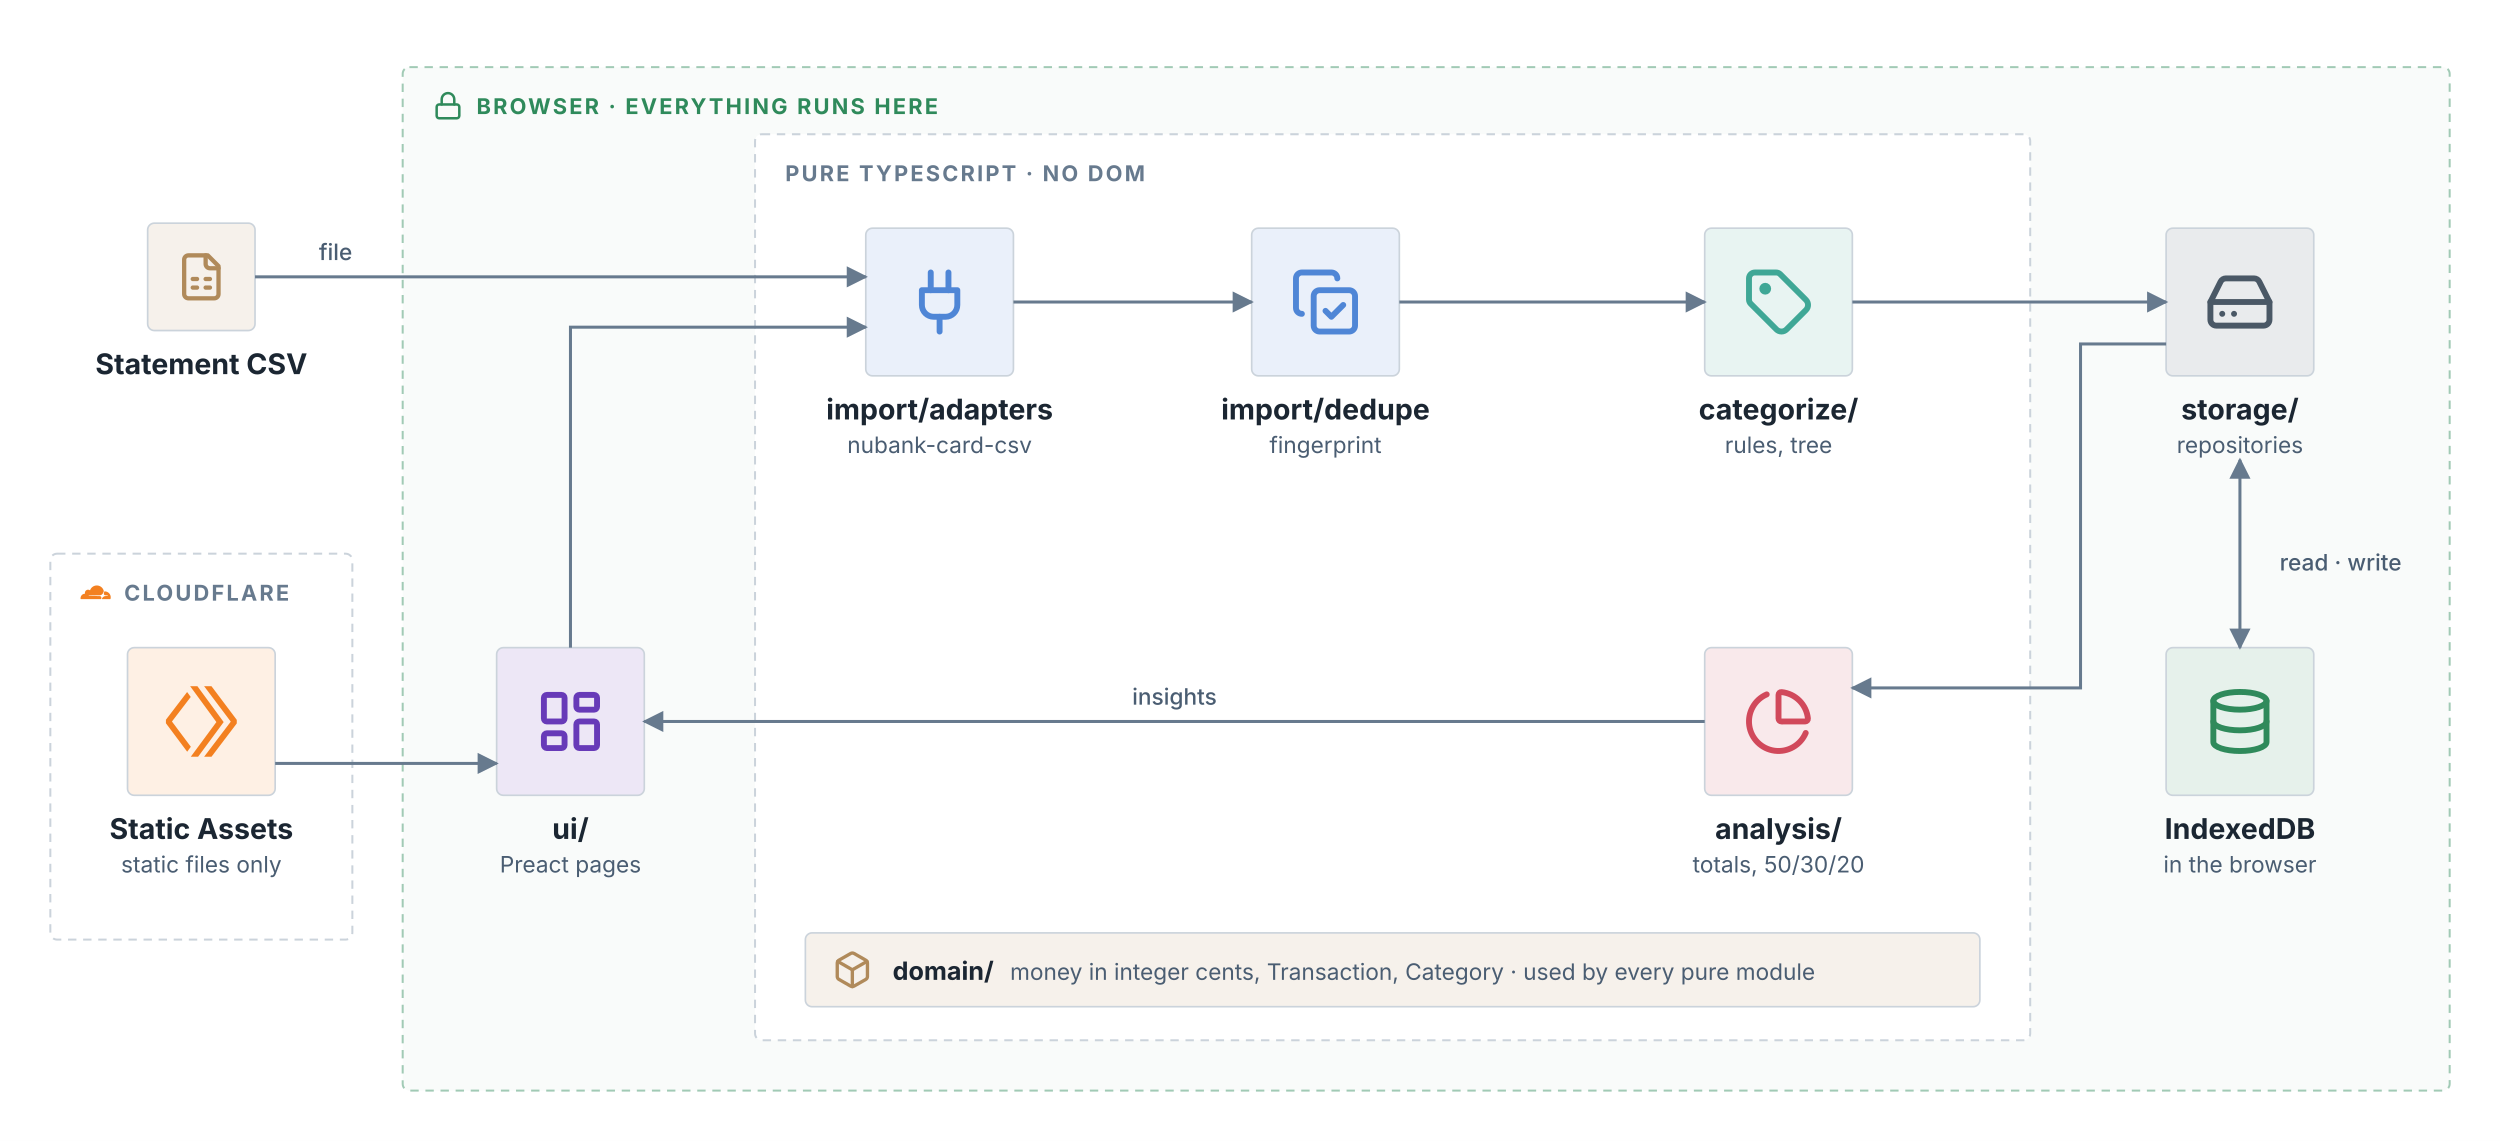
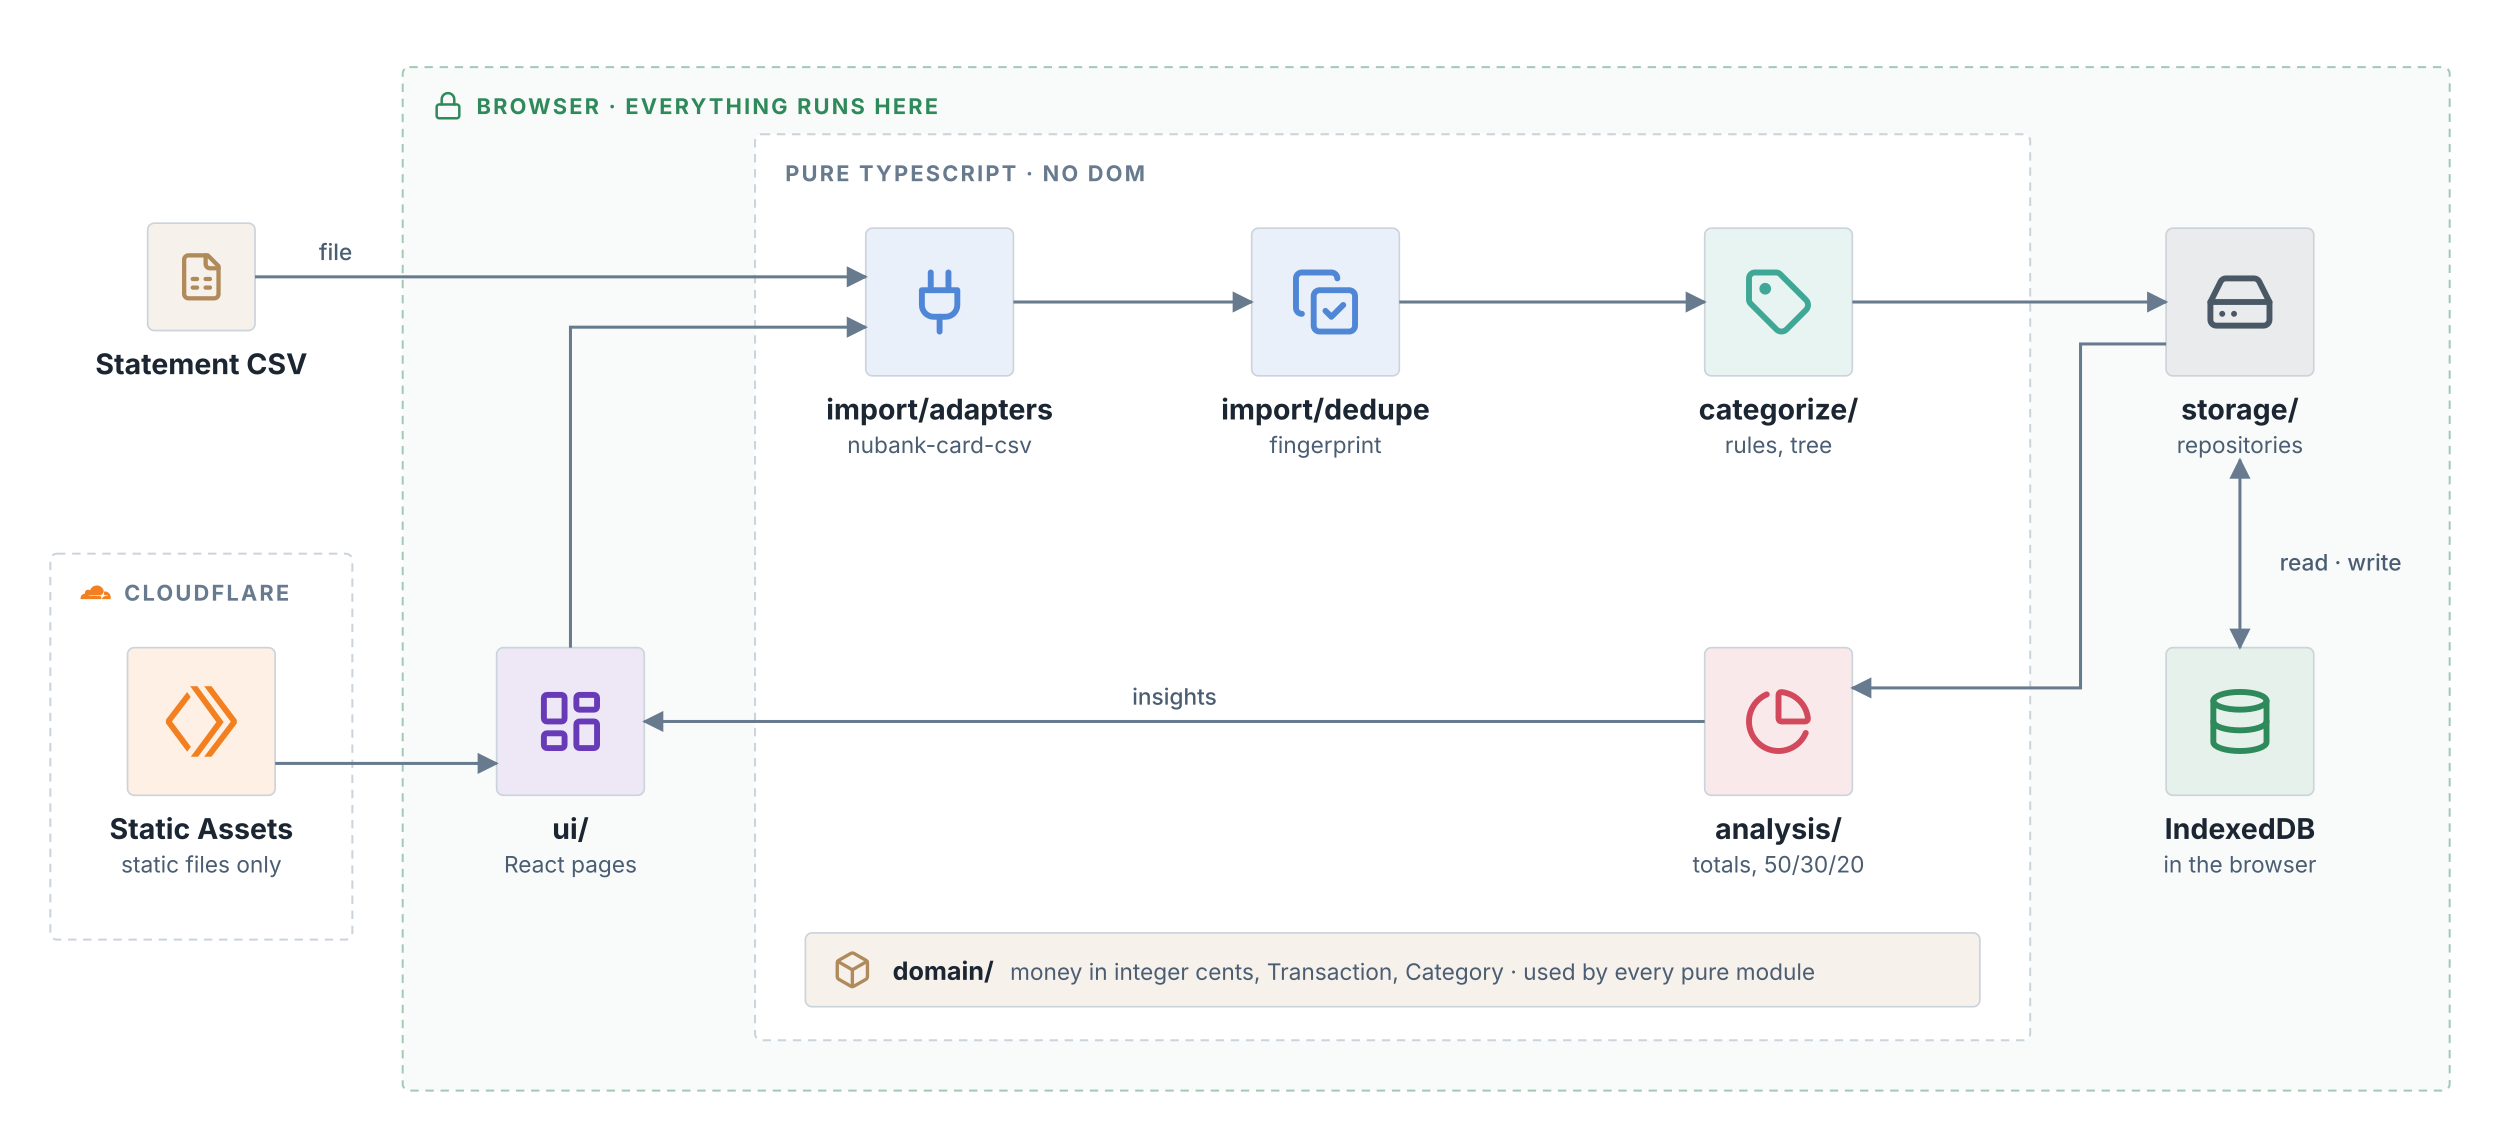
<svg xmlns="http://www.w3.org/2000/svg" viewBox="0 0 1490 680" width="1490" height="680" font-family="Onest, Inter, 'Segoe UI', system-ui, sans-serif">
  <defs>
    <marker id="a" viewBox="0 0 10 10" refX="9" refY="5" markerWidth="7" markerHeight="7" orient="auto-start-reverse">
      <path d="M0 0L10 5L0 10z" fill="#677A8E" />
    </marker>
  </defs>
  <rect width="100%" height="100%" fill="#FFFFFF" />
  <rect x="30" y="330" width="180" height="230" rx="4" fill="none" stroke="#CBD3DB" stroke-width="1.2" stroke-dasharray="5 4" />
  <path transform="translate(48,344) scale(0.75)" d="M16.509 16.845c.147-.507.091-.971-.155-1.315-.225-.316-.605-.499-1.062-.52l-8.659-.112a.156.156 0 0 1-.133-.071c-.028-.042-.035-.099-.021-.155.028-.084.112-.148.204-.156l8.736-.112c1.035-.049 2.16-.887 2.554-1.914l.499-1.301c.021-.056.029-.113.015-.168-.562-2.546-2.835-4.445-5.55-4.445-2.504 0-4.628 1.618-5.388 3.861-.493-.366-1.119-.562-1.794-.499-1.203.119-2.167 1.083-2.286 2.286-.028.31-.007.613.064.894C1.568 13.171 0 14.775 0 16.752c0 .175.014.351.035.527.014.083.084.147.169.147h15.981c.091 0 .176-.065.203-.155l.12-.427zm2.757-5.563c-.077 0-.161 0-.238.011-.057 0-.105.042-.127.098l-.338 1.174c-.147.507-.092.971.154 1.316.226.316.606.498 1.062.519l1.844.113c.056 0 .105.026.133.07.028.043.035.107.021.156-.028.084-.113.148-.204.155l-1.921.112c-1.041.049-2.158.887-2.553 1.914l-.141.358c-.028.071.021.142.099.142h6.598c.077 0 .147-.049.169-.126.112-.408.176-.837.176-1.28 0-2.603-2.125-4.727-4.734-4.727" fill="#F38020" />
  <text x="74" y="358" text-anchor="start" font-size="13" font-weight="700" fill="#677A8E" letter-spacing="1.3">CLOUDFLARE</text>
  <rect x="76.0" y="386.0" width="88" height="88" rx="4" fill="#FEF0E4" stroke="#CBD3DB" stroke-width="1" />
  <path transform="translate(98.88,408.88) scale(1.76)" d="m8.213.063 8.879 12.136-8.67 11.739h2.476l8.665-11.735-8.89-12.14Zm4.728 0 9.02 11.992-9.018 11.883h2.496L24 12.656v-1.199L15.434.063ZM7.178 2.02.01 11.398l-.01 1.2 7.203 9.644 1.238-1.676-6.396-8.556 6.361-8.313Z" fill="#F38020" />
  <text x="120" y="500.0" text-anchor="middle" font-size="17" font-weight="700" fill="#1B2632">Static Assets</text>
  <text x="120" y="520.0" text-anchor="middle" font-size="13.5" font-weight="400" fill="#4A5D72">static files only</text>
  <rect x="88.0" y="133.0" width="64" height="64" rx="4" fill="#F6F1EB" stroke="#CBD3DB" stroke-width="1" />
  <g transform="translate(104.64,149.64) scale(1.28)" fill="none" stroke="#B08A5A" stroke-width="2" stroke-linecap="round" stroke-linejoin="round">
    <path d="M15 2H6a2 2 0 0 0-2 2v16a2 2 0 0 0 2 2h12a2 2 0 0 0 2-2V7Z" />
    <path d="M14 2v4a2 2 0 0 0 2 2h4" />
    <path d="M8 13h2M14 13h2M8 17h2M14 17h2" />
  </g>
  <text x="120" y="223.0" text-anchor="middle" font-size="17" font-weight="700" fill="#1B2632">Statement CSV</text>
  <rect x="240" y="40" width="1220" height="610" rx="4" fill="#F9FBFA" stroke="#A1CAB5" stroke-width="1.2" stroke-dasharray="5 4" />
  <g transform="translate(258,54) scale(0.75)" fill="none" stroke="#2F8A5B" stroke-width="2" stroke-linecap="round" stroke-linejoin="round">
    <rect width="18" height="11" x="3" y="11" rx="2" />
    <path d="M7 11V7a5 5 0 0 1 10 0v4" />
  </g>
  <text x="284" y="68" text-anchor="start" font-size="13" font-weight="700" fill="#2F8A5B" letter-spacing="1.3">BROWSER · EVERYTHING RUNS HERE</text>
  <rect x="450" y="80" width="760" height="540" rx="4" fill="#FFFFFF" stroke="#CBD3DB" stroke-width="1.2" stroke-dasharray="5 4" />
  <text x="468" y="108" text-anchor="start" font-size="13" font-weight="700" fill="#677A8E" letter-spacing="1.3">PURE TYPESCRIPT · NO DOM</text>
  <rect x="296.0" y="386.0" width="88" height="88" rx="4" fill="#EDE7F6" stroke="#CBD3DB" stroke-width="1" />
  <g transform="translate(318.88,408.88) scale(1.76)" fill="none" stroke="#673AB8" stroke-width="2" stroke-linecap="round" stroke-linejoin="round">
    <rect width="7" height="9" x="3" y="3" rx="1" />
    <rect width="7" height="5" x="14" y="3" rx="1" />
    <rect width="7" height="9" x="14" y="12" rx="1" />
    <rect width="7" height="5" x="3" y="16" rx="1" />
  </g>
  <text x="340" y="500.0" text-anchor="middle" font-size="17" font-weight="700" fill="#1B2632">ui/</text>
-   <text x="340" y="520.0" text-anchor="middle" font-size="13.5" font-weight="400" fill="#4A5D72">Preact pages</text>
+   <text x="340" y="520.0" text-anchor="middle" font-size="13.5" font-weight="400" fill="#4A5D72">React pages</text>
  <rect x="516.0" y="136.0" width="88" height="88" rx="4" fill="#EAF0FA" stroke="#CBD3DB" stroke-width="1" />
  <g transform="translate(538.88,158.88) scale(1.76)" fill="none" stroke="#4F86D6" stroke-width="2" stroke-linecap="round" stroke-linejoin="round">
    <path d="M12 22v-5" />
    <path d="M9 8V2" />
    <path d="M15 8V2" />
    <path d="M18 8v5a4 4 0 0 1-4 4h-4a4 4 0 0 1-4-4V8Z" />
  </g>
  <text x="560" y="250.0" text-anchor="middle" font-size="17" font-weight="700" fill="#1B2632">import/adapters</text>
  <text x="560" y="270.0" text-anchor="middle" font-size="13.5" font-weight="400" fill="#4A5D72">nubank-card-csv</text>
  <rect x="746.0" y="136.0" width="88" height="88" rx="4" fill="#EAF0FA" stroke="#CBD3DB" stroke-width="1" />
  <g transform="translate(768.88,158.88) scale(1.76)" fill="none" stroke="#4F86D6" stroke-width="2" stroke-linecap="round" stroke-linejoin="round">
    <path d="m12 15 2 2 4-4" />
    <rect width="14" height="14" x="8" y="8" rx="2" />
    <path d="M4 16c-1.1 0-2-.9-2-2V4c0-1.1.9-2 2-2h10c1.1 0 2 .9 2 2" />
  </g>
  <text x="790" y="250.0" text-anchor="middle" font-size="17" font-weight="700" fill="#1B2632">import/dedupe</text>
  <text x="790" y="270.0" text-anchor="middle" font-size="13.5" font-weight="400" fill="#4A5D72">fingerprint</text>
  <rect x="1016.0" y="136.0" width="88" height="88" rx="4" fill="#E8F4F2" stroke="#CBD3DB" stroke-width="1" />
  <g transform="translate(1038.88,158.88) scale(1.76)" fill="none" stroke="#3FA796" stroke-width="2" stroke-linecap="round" stroke-linejoin="round">
    <path d="M12.586 2.586A2 2 0 0 0 11.172 2H4a2 2 0 0 0-2 2v7.172a2 2 0 0 0 .586 1.414l8.704 8.704a2.426 2.426 0 0 0 3.42 0l6.58-6.58a2.426 2.426 0 0 0 0-3.42z" />
    <circle cx="7.5" cy="7.5" r="1" />
  </g>
  <text x="1060" y="250.0" text-anchor="middle" font-size="17" font-weight="700" fill="#1B2632">categorize/</text>
  <text x="1060" y="270.0" text-anchor="middle" font-size="13.5" font-weight="400" fill="#4A5D72">rules, tree</text>
  <rect x="1016.0" y="386.0" width="88" height="88" rx="4" fill="#F9E9EB" stroke="#CBD3DB" stroke-width="1" />
  <g transform="translate(1038.88,408.88) scale(1.76)" fill="none" stroke="#D1495B" stroke-width="2" stroke-linecap="round" stroke-linejoin="round">
    <path d="M21 12c.552 0 1.005-.449.95-.998a10 10 0 0 0-8.953-8.951c-.55-.055-.998.398-.998.95v8a1 1 0 0 0 1 1z" />
    <path d="M21.21 15.89A10 10 0 1 1 8 2.83" />
  </g>
  <text x="1060" y="500.0" text-anchor="middle" font-size="17" font-weight="700" fill="#1B2632">analysis/</text>
  <text x="1060" y="520.0" text-anchor="middle" font-size="13.5" font-weight="400" fill="#4A5D72">totals, 50/30/20</text>
  <rect x="1291.0" y="136.0" width="88" height="88" rx="4" fill="#E9EBED" stroke="#CBD3DB" stroke-width="1" />
  <g transform="translate(1313.88,158.88) scale(1.76)" fill="none" stroke="#4A5866" stroke-width="2" stroke-linecap="round" stroke-linejoin="round">
    <path d="M22 12H2" />
    <path d="M5.45 5.11 2 12v6a2 2 0 0 0 2 2h16a2 2 0 0 0 2-2v-6l-3.45-6.89A2 2 0 0 0 16.76 4H7.24a2 2 0 0 0-1.79 1.11z" />
    <path d="M6 16h.01M10 16h.01" />
  </g>
  <text x="1335" y="250.0" text-anchor="middle" font-size="17" font-weight="700" fill="#1B2632">storage/</text>
  <text x="1335" y="270.0" text-anchor="middle" font-size="13.5" font-weight="400" fill="#4A5D72">repositories</text>
  <rect x="1291.0" y="386.0" width="88" height="88" rx="4" fill="#E6F1EB" stroke="#CBD3DB" stroke-width="1" />
  <g transform="translate(1313.88,408.88) scale(1.76)" fill="none" stroke="#2F8A5B" stroke-width="2" stroke-linecap="round" stroke-linejoin="round">
    <ellipse cx="12" cy="5" rx="9" ry="3" />
    <path d="M3 5v14a9 3 0 0 0 18 0V5" />
    <path d="M3 12a9 3 0 0 0 18 0" />
  </g>
  <text x="1335" y="500.0" text-anchor="middle" font-size="17" font-weight="700" fill="#1B2632">IndexedDB</text>
  <text x="1335" y="520.0" text-anchor="middle" font-size="13.5" font-weight="400" fill="#4A5D72">in the browser</text>
  <rect x="480" y="556" width="700" height="44" rx="4" fill="#F6F1EB" stroke="#CBD3DB" />
  <g transform="translate(496,566) scale(1.0)" fill="none" stroke="#B08A5A" stroke-width="2" stroke-linecap="round" stroke-linejoin="round">
    <path d="M21 8a2 2 0 0 0-1-1.73l-7-4a2 2 0 0 0-2 0l-7 4A2 2 0 0 0 3 8v8a2 2 0 0 0 1 1.73l7 4a2 2 0 0 0 2 0l7-4A2 2 0 0 0 21 16Z" />
    <path d="m3.3 7 8.7 5 8.7-5" />
    <path d="M12 22V12" />
  </g>
  <text x="532" y="584" text-anchor="start" font-size="15" font-weight="700" fill="#1B2632">domain/</text>
  <text x="602" y="584" text-anchor="start" font-size="13.5" font-weight="400" fill="#4A5D72">money in integer cents, Transaction, Category · used by every pure module</text>
  <path d="M152,165 L516,165" fill="none" stroke="#677A8E" stroke-width="1.8" marker-end="url(#a)" />
  <text x="200" y="155" text-anchor="middle" font-size="13.5" font-weight="500" fill="#4A5D72">file</text>
  <path d="M340,386 L340,195 L516,195" fill="none" stroke="#677A8E" stroke-width="1.8" marker-end="url(#a)" />
  <path d="M604,180 L746,180" fill="none" stroke="#677A8E" stroke-width="1.8" marker-end="url(#a)" />
  <path d="M834,180 L1016,180" fill="none" stroke="#677A8E" stroke-width="1.8" marker-end="url(#a)" />
  <path d="M1104,180 L1291,180" fill="none" stroke="#677A8E" stroke-width="1.8" marker-end="url(#a)" />
  <path d="M1335,274 L1335,386" fill="none" stroke="#677A8E" stroke-width="1.8" marker-end="url(#a)" marker-start="url(#a)" />
  <text x="1395" y="340" text-anchor="middle" font-size="13.5" font-weight="500" fill="#4A5D72">read · write</text>
  <path d="M1291,205 L1240,205 L1240,410 L1104,410" fill="none" stroke="#677A8E" stroke-width="1.8" marker-end="url(#a)" />
  <path d="M1016,430 L384,430" fill="none" stroke="#677A8E" stroke-width="1.8" marker-end="url(#a)" />
  <text x="700" y="420" text-anchor="middle" font-size="13.5" font-weight="500" fill="#4A5D72">insights</text>
  <path d="M164,455 L296,455" fill="none" stroke="#677A8E" stroke-width="1.8" marker-end="url(#a)" />
</svg>
